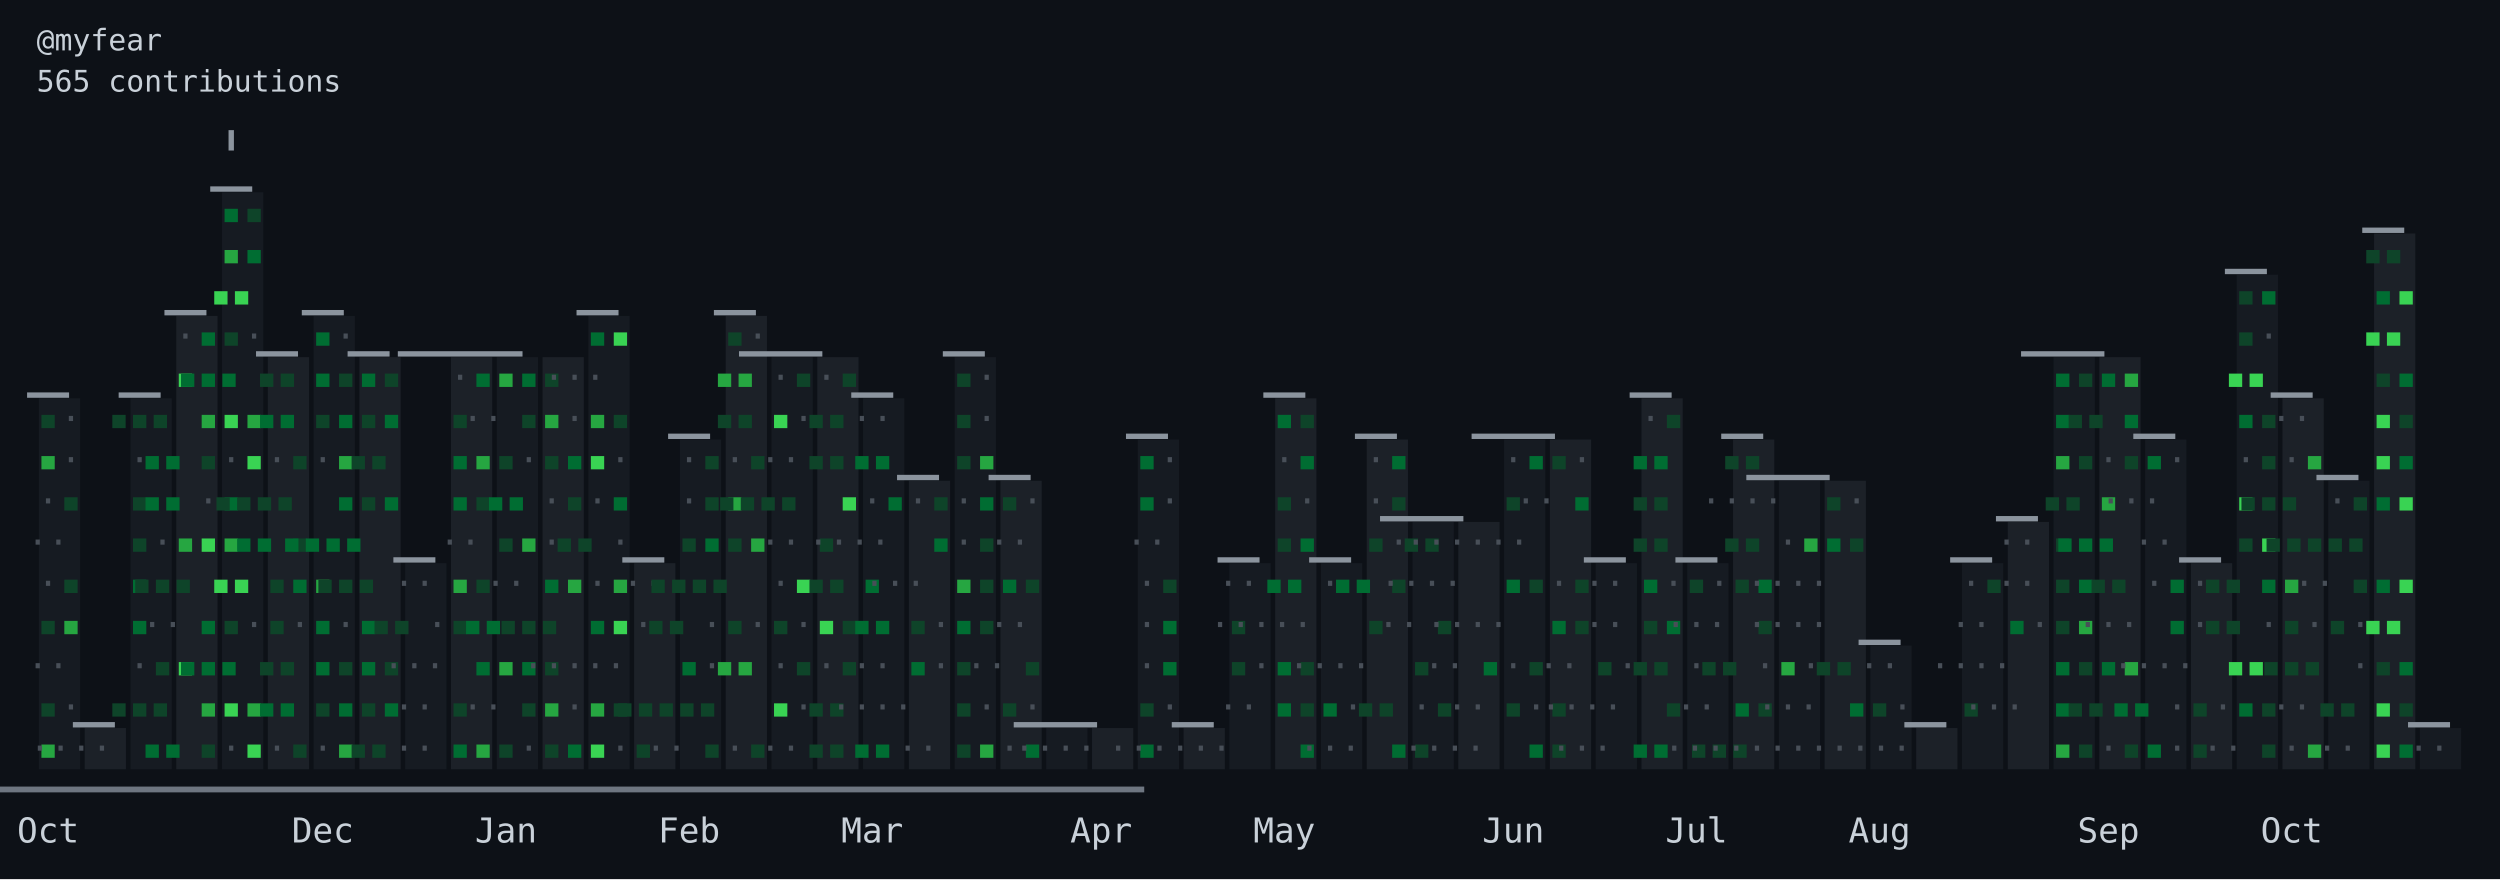
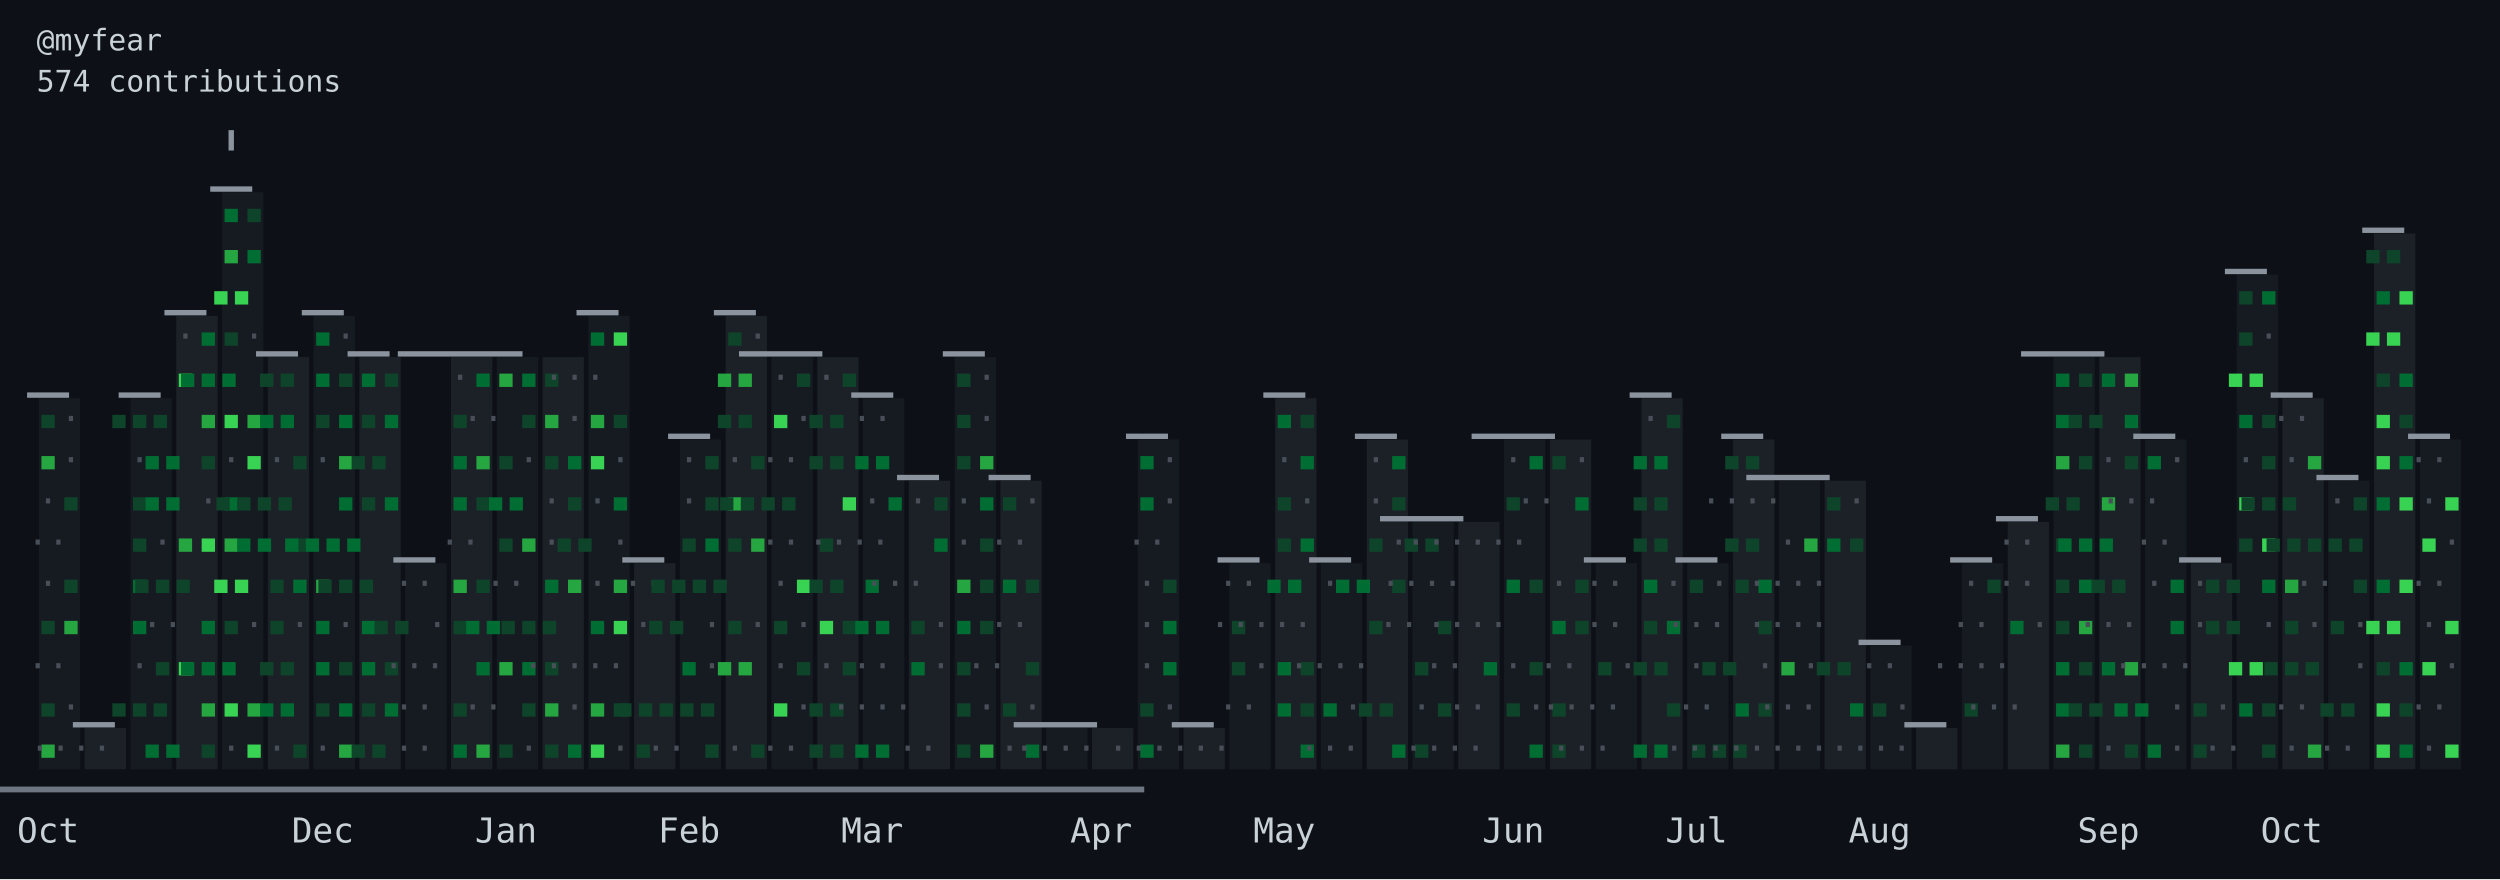
<svg xmlns="http://www.w3.org/2000/svg" width="1092" height="384" viewBox="0 0 1092 384" role="img" aria-labelledby="title desc">
  <rect width="100%" height="100%" fill="#0d1117" />
  <g font-family="ui-monospace, 'SF Mono', Menlo, Consolas, 'DejaVu Sans Mono', monospace" font-size="13" fill="#c9d1d9">
    <text x="16" y="22">@myfear</text>
-     <text x="16" y="40">565 contributions</text>
+     <text x="16" y="40">574 contributions</text>
  </g>
  <rect x="97" y="84" width="18" height="252" fill="#161b22" />
  <rect x="1037" y="102" width="18" height="234" fill="#1c2128" />
  <rect x="977" y="120" width="18" height="216" fill="#161b22" />
  <rect x="77" y="138" width="18" height="198" fill="#1c2128" />
  <rect x="137" y="138" width="18" height="198" fill="#161b22" />
  <rect x="257" y="138" width="18" height="198" fill="#161b22" />
  <rect x="317" y="138" width="18" height="198" fill="#1c2128" />
  <rect x="117" y="156" width="18" height="180" fill="#1c2128" />
  <rect x="157" y="156" width="18" height="180" fill="#1c2128" />
  <rect x="197" y="156" width="18" height="180" fill="#1c2128" />
  <rect x="217" y="156" width="18" height="180" fill="#161b22" />
  <rect x="237" y="156" width="18" height="180" fill="#1c2128" />
  <rect x="337" y="156" width="18" height="180" fill="#161b22" />
  <rect x="357" y="156" width="18" height="180" fill="#1c2128" />
  <rect x="417" y="156" width="18" height="180" fill="#161b22" />
  <rect x="897" y="156" width="18" height="180" fill="#161b22" />
  <rect x="917" y="156" width="18" height="180" fill="#1c2128" />
  <rect x="17" y="174" width="18" height="162" fill="#161b22" />
  <rect x="57" y="174" width="18" height="162" fill="#161b22" />
  <rect x="377" y="174" width="18" height="162" fill="#161b22" />
  <rect x="557" y="174" width="18" height="162" fill="#1c2128" />
  <rect x="717" y="174" width="18" height="162" fill="#1c2128" />
  <rect x="997" y="174" width="18" height="162" fill="#1c2128" />
  <rect x="297" y="192" width="18" height="144" fill="#161b22" />
  <rect x="497" y="192" width="18" height="144" fill="#161b22" />
  <rect x="597" y="192" width="18" height="144" fill="#1c2128" />
  <rect x="657" y="192" width="18" height="144" fill="#161b22" />
  <rect x="677" y="192" width="18" height="144" fill="#1c2128" />
  <rect x="757" y="192" width="18" height="144" fill="#1c2128" />
  <rect x="937" y="192" width="18" height="144" fill="#161b22" />
+   <rect x="1057" y="192" width="18" height="144" fill="#161b22" />
  <rect x="397" y="210" width="18" height="126" fill="#1c2128" />
  <rect x="437" y="210" width="18" height="126" fill="#1c2128" />
  <rect x="777" y="210" width="18" height="126" fill="#161b22" />
  <rect x="797" y="210" width="18" height="126" fill="#1c2128" />
  <rect x="1017" y="210" width="18" height="126" fill="#161b22" />
  <rect x="617" y="228" width="18" height="108" fill="#161b22" />
  <rect x="637" y="228" width="18" height="108" fill="#1c2128" />
  <rect x="877" y="228" width="18" height="108" fill="#1c2128" />
  <rect x="177" y="246" width="18" height="90" fill="#161b22" />
  <rect x="277" y="246" width="18" height="90" fill="#1c2128" />
  <rect x="537" y="246" width="18" height="90" fill="#161b22" />
  <rect x="577" y="246" width="18" height="90" fill="#161b22" />
  <rect x="697" y="246" width="18" height="90" fill="#161b22" />
  <rect x="737" y="246" width="18" height="90" fill="#161b22" />
  <rect x="857" y="246" width="18" height="90" fill="#161b22" />
  <rect x="957" y="246" width="18" height="90" fill="#1c2128" />
  <rect x="817" y="282" width="18" height="54" fill="#161b22" />
  <rect x="37" y="318" width="18" height="18" fill="#1c2128" />
  <rect x="457" y="318" width="18" height="18" fill="#161b22" />
  <rect x="477" y="318" width="18" height="18" fill="#1c2128" />
  <rect x="517" y="318" width="18" height="18" fill="#1c2128" />
  <rect x="837" y="318" width="18" height="18" fill="#1c2128" />
-   <rect x="1057" y="318" width="18" height="18" fill="#161b22" />
  <g font-family="ui-monospace, 'SF Mono', Menlo, Consolas, 'DejaVu Sans Mono', monospace" font-size="15" text-anchor="middle">
    <text x="101" y="62" fill="#8b949e">╻</text>
    <text x="101 111" y="80" fill="#8b949e">▁▁</text>
    <text x="101" y="98" fill="#006d32">▪</text>
    <text x="111" y="98" fill="#0e4429">▪</text>
    <text x="1041 1051" y="98" fill="#8b949e">▁▁</text>
    <text x="101" y="116" fill="#26a641">▪</text>
    <text x="111" y="116" fill="#006d32">▪</text>
    <text x="981 991" y="116" fill="#8b949e">▁▁</text>
    <text x="1041 1051" y="116" fill="#0e4429">▪▪</text>
    <text x="81 91" y="134" fill="#8b949e">▁▁</text>
    <text x="101 111" y="134" fill="#39d353">▪▪</text>
    <text x="141 151" y="134" fill="#8b949e">▁▁</text>
    <text x="261 271" y="134" fill="#8b949e">▁▁</text>
    <text x="321 331" y="134" fill="#8b949e">▁▁</text>
    <text x="981" y="134" fill="#0e4429">▪</text>
    <text x="991" y="134" fill="#006d32">▪</text>
    <text x="1041" y="134" fill="#006d32">▪</text>
    <text x="1051" y="134" fill="#39d353">▪</text>
    <text x="81" y="152" fill="#484f58">·</text>
    <text x="91" y="152" fill="#006d32">▪</text>
    <text x="101" y="152" fill="#0e4429">▪</text>
    <text x="111" y="152" fill="#484f58">·</text>
    <text x="121 131" y="152" fill="#8b949e">▁▁</text>
    <text x="141" y="152" fill="#006d32">▪</text>
    <text x="151" y="152" fill="#484f58">·</text>
    <text x="161 171" y="152" fill="#8b949e">▁▁</text>
    <text x="201 211 221 231 241 251" y="152" fill="#8b949e">▁▁▁▁▁▁</text>
    <text x="261" y="152" fill="#006d32">▪</text>
    <text x="271" y="152" fill="#39d353">▪</text>
    <text x="321" y="152" fill="#0e4429">▪</text>
    <text x="331" y="152" fill="#484f58">·</text>
    <text x="341 351 361 371" y="152" fill="#8b949e">▁▁▁▁</text>
    <text x="421 431" y="152" fill="#8b949e">▁▁</text>
    <text x="901 911 921 931" y="152" fill="#8b949e">▁▁▁▁</text>
    <text x="981" y="152" fill="#0e4429">▪</text>
    <text x="991" y="152" fill="#484f58">·</text>
    <text x="1041 1051" y="152" fill="#39d353">▪▪</text>
    <text x="21 31" y="170" fill="#8b949e">▁▁</text>
    <text x="61 71" y="170" fill="#8b949e">▁▁</text>
    <text x="81" y="170" fill="#39d353">▪</text>
    <text x="91 101 111" y="170" fill="#006d32">▪▪▪</text>
    <text x="121 131" y="170" fill="#0e4429">▪▪</text>
    <text x="141" y="170" fill="#006d32">▪</text>
    <text x="151" y="170" fill="#0e4429">▪</text>
    <text x="161" y="170" fill="#006d32">▪</text>
    <text x="171" y="170" fill="#0e4429">▪</text>
    <text x="201" y="170" fill="#484f58">·</text>
    <text x="211" y="170" fill="#006d32">▪</text>
    <text x="221" y="170" fill="#26a641">▪</text>
    <text x="231" y="170" fill="#006d32">▪</text>
    <text x="241" y="170" fill="#0e4429">▪</text>
    <text x="251 261 271" y="170" fill="#484f58">···</text>
    <text x="321 331" y="170" fill="#26a641">▪▪</text>
    <text x="341" y="170" fill="#484f58">·</text>
    <text x="351" y="170" fill="#0e4429">▪</text>
    <text x="361" y="170" fill="#484f58">·</text>
    <text x="371" y="170" fill="#0e4429">▪</text>
    <text x="381 391" y="170" fill="#8b949e">▁▁</text>
    <text x="421" y="170" fill="#0e4429">▪</text>
    <text x="431" y="170" fill="#484f58">·</text>
    <text x="561 571" y="170" fill="#8b949e">▁▁</text>
    <text x="721 731" y="170" fill="#8b949e">▁▁</text>
    <text x="901" y="170" fill="#006d32">▪</text>
    <text x="911" y="170" fill="#0e4429">▪</text>
    <text x="921" y="170" fill="#006d32">▪</text>
    <text x="931" y="170" fill="#26a641">▪</text>
    <text x="981 991" y="170" fill="#39d353">▪▪</text>
    <text x="1001 1011" y="170" fill="#8b949e">▁▁</text>
    <text x="1041" y="170" fill="#0e4429">▪</text>
    <text x="1051" y="170" fill="#006d32">▪</text>
    <text x="21" y="188" fill="#0e4429">▪</text>
    <text x="31" y="188" fill="#484f58">·</text>
    <text x="61 71 81" y="188" fill="#0e4429">▪▪▪</text>
    <text x="91" y="188" fill="#26a641">▪</text>
    <text x="101" y="188" fill="#39d353">▪</text>
    <text x="111" y="188" fill="#26a641">▪</text>
    <text x="121 131" y="188" fill="#006d32">▪▪</text>
    <text x="141" y="188" fill="#0e4429">▪</text>
    <text x="151" y="188" fill="#006d32">▪</text>
    <text x="161" y="188" fill="#0e4429">▪</text>
    <text x="171" y="188" fill="#006d32">▪</text>
    <text x="201" y="188" fill="#0e4429">▪</text>
    <text x="211 221" y="188" fill="#484f58">··</text>
    <text x="231" y="188" fill="#0e4429">▪</text>
    <text x="241" y="188" fill="#26a641">▪</text>
    <text x="251" y="188" fill="#484f58">·</text>
    <text x="261" y="188" fill="#26a641">▪</text>
    <text x="271" y="188" fill="#0e4429">▪</text>
    <text x="301 311" y="188" fill="#8b949e">▁▁</text>
    <text x="321 331" y="188" fill="#0e4429">▪▪</text>
    <text x="341" y="188" fill="#39d353">▪</text>
    <text x="351" y="188" fill="#484f58">·</text>
    <text x="361 371" y="188" fill="#0e4429">▪▪</text>
    <text x="381 391" y="188" fill="#484f58">··</text>
    <text x="421" y="188" fill="#0e4429">▪</text>
    <text x="431" y="188" fill="#484f58">·</text>
    <text x="501 511" y="188" fill="#8b949e">▁▁</text>
    <text x="561" y="188" fill="#006d32">▪</text>
    <text x="571" y="188" fill="#0e4429">▪</text>
    <text x="601 611" y="188" fill="#8b949e">▁▁</text>
    <text x="661 671 681 691" y="188" fill="#8b949e">▁▁▁▁</text>
    <text x="721" y="188" fill="#484f58">·</text>
    <text x="731" y="188" fill="#0e4429">▪</text>
    <text x="761 771" y="188" fill="#8b949e">▁▁</text>
    <text x="901" y="188" fill="#006d32">▪</text>
    <text x="911 921" y="188" fill="#0e4429">▪▪</text>
    <text x="931" y="188" fill="#006d32">▪</text>
    <text x="941 951" y="188" fill="#8b949e">▁▁</text>
    <text x="981" y="188" fill="#006d32">▪</text>
    <text x="991" y="188" fill="#0e4429">▪</text>
    <text x="1001 1011" y="188" fill="#484f58">··</text>
    <text x="1041" y="188" fill="#39d353">▪</text>
    <text x="1051" y="188" fill="#0e4429">▪</text>
+     <text x="1061 1071" y="188" fill="#8b949e">▁▁</text>
    <text x="21" y="206" fill="#26a641">▪</text>
    <text x="31" y="206" fill="#484f58">·</text>
    <text x="61" y="206" fill="#484f58">·</text>
    <text x="71 81" y="206" fill="#006d32">▪▪</text>
    <text x="91" y="206" fill="#0e4429">▪</text>
    <text x="101" y="206" fill="#484f58">·</text>
    <text x="111" y="206" fill="#39d353">▪</text>
    <text x="121" y="206" fill="#484f58">·</text>
    <text x="131" y="206" fill="#0e4429">▪</text>
    <text x="141" y="206" fill="#484f58">·</text>
    <text x="151" y="206" fill="#26a641">▪</text>
    <text x="161 171" y="206" fill="#0e4429">▪▪</text>
    <text x="201" y="206" fill="#006d32">▪</text>
    <text x="211" y="206" fill="#26a641">▪</text>
    <text x="221" y="206" fill="#0e4429">▪</text>
    <text x="231" y="206" fill="#484f58">·</text>
    <text x="241" y="206" fill="#0e4429">▪</text>
    <text x="251" y="206" fill="#006d32">▪</text>
    <text x="261" y="206" fill="#39d353">▪</text>
    <text x="271" y="206" fill="#484f58">·</text>
    <text x="301" y="206" fill="#484f58">·</text>
    <text x="311" y="206" fill="#0e4429">▪</text>
    <text x="321" y="206" fill="#484f58">·</text>
    <text x="331" y="206" fill="#0e4429">▪</text>
    <text x="341 351" y="206" fill="#484f58">··</text>
    <text x="361 371" y="206" fill="#0e4429">▪▪</text>
    <text x="381 391" y="206" fill="#006d32">▪▪</text>
    <text x="401 411" y="206" fill="#8b949e">▁▁</text>
    <text x="421" y="206" fill="#0e4429">▪</text>
    <text x="431" y="206" fill="#26a641">▪</text>
    <text x="441 451" y="206" fill="#8b949e">▁▁</text>
    <text x="501" y="206" fill="#006d32">▪</text>
    <text x="511" y="206" fill="#484f58">·</text>
    <text x="561" y="206" fill="#484f58">·</text>
    <text x="571" y="206" fill="#006d32">▪</text>
    <text x="601" y="206" fill="#484f58">·</text>
    <text x="611" y="206" fill="#006d32">▪</text>
    <text x="661" y="206" fill="#484f58">·</text>
    <text x="671" y="206" fill="#006d32">▪</text>
    <text x="681" y="206" fill="#0e4429">▪</text>
    <text x="691" y="206" fill="#484f58">·</text>
    <text x="721 731" y="206" fill="#006d32">▪▪</text>
    <text x="761 771" y="206" fill="#0e4429">▪▪</text>
    <text x="781 791 801 811" y="206" fill="#8b949e">▁▁▁▁</text>
    <text x="901" y="206" fill="#26a641">▪</text>
    <text x="911" y="206" fill="#0e4429">▪</text>
    <text x="921" y="206" fill="#484f58">·</text>
    <text x="931" y="206" fill="#0e4429">▪</text>
    <text x="941" y="206" fill="#006d32">▪</text>
    <text x="951" y="206" fill="#484f58">·</text>
    <text x="981" y="206" fill="#484f58">·</text>
    <text x="991" y="206" fill="#0e4429">▪</text>
    <text x="1001" y="206" fill="#484f58">·</text>
    <text x="1011" y="206" fill="#26a641">▪</text>
    <text x="1021 1031" y="206" fill="#8b949e">▁▁</text>
    <text x="1041" y="206" fill="#39d353">▪</text>
    <text x="1051" y="206" fill="#006d32">▪</text>
+     <text x="1061 1071" y="206" fill="#484f58">··</text>
    <text x="21" y="224" fill="#484f58">·</text>
    <text x="31" y="224" fill="#0e4429">▪</text>
    <text x="61" y="224" fill="#0e4429">▪</text>
    <text x="71 81" y="224" fill="#006d32">▪▪</text>
    <text x="91" y="224" fill="#484f58">·</text>
    <text x="101" y="224" fill="#006d32">▪</text>
    <text x="111 121 131 141" y="224" fill="#0e4429">▪▪▪▪</text>
    <text x="151" y="224" fill="#006d32">▪</text>
    <text x="161" y="224" fill="#0e4429">▪</text>
    <text x="171" y="224" fill="#006d32">▪</text>
    <text x="201" y="224" fill="#006d32">▪</text>
    <text x="211" y="224" fill="#0e4429">▪</text>
    <text x="221 231" y="224" fill="#006d32">▪▪</text>
    <text x="241" y="224" fill="#484f58">·</text>
    <text x="251" y="224" fill="#0e4429">▪</text>
    <text x="261" y="224" fill="#484f58">·</text>
    <text x="271" y="224" fill="#006d32">▪</text>
    <text x="301" y="224" fill="#484f58">·</text>
    <text x="311" y="224" fill="#0e4429">▪</text>
    <text x="321" y="224" fill="#26a641">▪</text>
    <text x="331 341 351 361" y="224" fill="#0e4429">▪▪▪▪</text>
    <text x="371" y="224" fill="#39d353">▪</text>
    <text x="381" y="224" fill="#484f58">·</text>
    <text x="391" y="224" fill="#006d32">▪</text>
    <text x="401" y="224" fill="#484f58">·</text>
    <text x="411" y="224" fill="#0e4429">▪</text>
    <text x="421" y="224" fill="#484f58">·</text>
    <text x="431" y="224" fill="#006d32">▪</text>
    <text x="441" y="224" fill="#0e4429">▪</text>
    <text x="451" y="224" fill="#484f58">·</text>
    <text x="501" y="224" fill="#006d32">▪</text>
    <text x="511" y="224" fill="#484f58">·</text>
    <text x="561" y="224" fill="#0e4429">▪</text>
    <text x="571" y="224" fill="#484f58">·</text>
    <text x="601" y="224" fill="#484f58">·</text>
    <text x="611" y="224" fill="#0e4429">▪</text>
    <text x="621 631 641 651" y="224" fill="#8b949e">▁▁▁▁</text>
    <text x="661" y="224" fill="#0e4429">▪</text>
    <text x="671 681" y="224" fill="#484f58">··</text>
    <text x="691" y="224" fill="#006d32">▪</text>
    <text x="721 731" y="224" fill="#0e4429">▪▪</text>
    <text x="761 771 781 791" y="224" fill="#484f58">····</text>
    <text x="801" y="224" fill="#0e4429">▪</text>
    <text x="811" y="224" fill="#484f58">·</text>
    <text x="881 891" y="224" fill="#8b949e">▁▁</text>
    <text x="901 911" y="224" fill="#0e4429">▪▪</text>
    <text x="921" y="224" fill="#26a641">▪</text>
    <text x="931 941 951" y="224" fill="#484f58">···</text>
    <text x="981" y="224" fill="#39d353">▪</text>
    <text x="991 1001 1011" y="224" fill="#0e4429">▪▪▪</text>
    <text x="1021" y="224" fill="#484f58">·</text>
    <text x="1031" y="224" fill="#0e4429">▪</text>
    <text x="1041" y="224" fill="#006d32">▪</text>
    <text x="1051" y="224" fill="#39d353">▪</text>
+     <text x="1061" y="224" fill="#484f58">·</text>
+     <text x="1071" y="224" fill="#39d353">▪</text>
    <text x="21 31" y="242" fill="#484f58">··</text>
    <text x="61" y="242" fill="#0e4429">▪</text>
    <text x="71" y="242" fill="#484f58">·</text>
    <text x="81" y="242" fill="#26a641">▪</text>
    <text x="91" y="242" fill="#39d353">▪</text>
    <text x="101" y="242" fill="#26a641">▪</text>
    <text x="111 121" y="242" fill="#006d32">▪▪</text>
    <text x="131" y="242" fill="#0e4429">▪</text>
    <text x="141 151 161 171" y="242" fill="#006d32">▪▪▪▪</text>
    <text x="181 191" y="242" fill="#8b949e">▁▁</text>
    <text x="201 211" y="242" fill="#484f58">··</text>
    <text x="221" y="242" fill="#0e4429">▪</text>
    <text x="231" y="242" fill="#26a641">▪</text>
    <text x="241" y="242" fill="#484f58">·</text>
    <text x="251 261" y="242" fill="#0e4429">▪▪</text>
    <text x="271" y="242" fill="#484f58">·</text>
    <text x="281 291" y="242" fill="#8b949e">▁▁</text>
    <text x="301" y="242" fill="#0e4429">▪</text>
    <text x="311" y="242" fill="#006d32">▪</text>
    <text x="321" y="242" fill="#0e4429">▪</text>
    <text x="331" y="242" fill="#26a641">▪</text>
    <text x="341 351" y="242" fill="#484f58">··</text>
    <text x="361" y="242" fill="#0e4429">▪</text>
    <text x="371 381 391 401" y="242" fill="#484f58">····</text>
    <text x="411" y="242" fill="#006d32">▪</text>
    <text x="421" y="242" fill="#484f58">·</text>
    <text x="431" y="242" fill="#0e4429">▪</text>
    <text x="441 451" y="242" fill="#484f58">··</text>
    <text x="501 511" y="242" fill="#484f58">··</text>
    <text x="541 551" y="242" fill="#8b949e">▁▁</text>
    <text x="561" y="242" fill="#0e4429">▪</text>
    <text x="571" y="242" fill="#006d32">▪</text>
    <text x="581 591" y="242" fill="#8b949e">▁▁</text>
    <text x="601" y="242" fill="#0e4429">▪</text>
    <text x="611" y="242" fill="#484f58">·</text>
    <text x="621 631" y="242" fill="#0e4429">▪▪</text>
    <text x="641 651 661 671 681 691" y="242" fill="#484f58">······</text>
    <text x="701 711" y="242" fill="#8b949e">▁▁</text>
    <text x="721 731" y="242" fill="#0e4429">▪▪</text>
    <text x="741 751" y="242" fill="#8b949e">▁▁</text>
    <text x="761 771" y="242" fill="#0e4429">▪▪</text>
    <text x="781" y="242" fill="#484f58">·</text>
    <text x="791" y="242" fill="#26a641">▪</text>
    <text x="801" y="242" fill="#006d32">▪</text>
    <text x="811" y="242" fill="#0e4429">▪</text>
    <text x="861 871" y="242" fill="#8b949e">▁▁</text>
    <text x="881 891" y="242" fill="#484f58">··</text>
    <text x="901" y="242" fill="#0e4429">▪</text>
    <text x="911 921 931" y="242" fill="#006d32">▪▪▪</text>
    <text x="941 951" y="242" fill="#484f58">··</text>
    <text x="961 971" y="242" fill="#8b949e">▁▁</text>
    <text x="981" y="242" fill="#0e4429">▪</text>
    <text x="991" y="242" fill="#39d353">▪</text>
    <text x="1001" y="242" fill="#484f58">·</text>
    <text x="1011 1021 1031 1041 1051" y="242" fill="#0e4429">▪▪▪▪▪</text>
+     <text x="1061" y="242" fill="#39d353">▪</text>
+     <text x="1071" y="242" fill="#484f58">·</text>
    <text x="21" y="260" fill="#484f58">·</text>
    <text x="31" y="260" fill="#0e4429">▪</text>
    <text x="61" y="260" fill="#006d32">▪</text>
    <text x="71 81 91" y="260" fill="#0e4429">▪▪▪</text>
    <text x="101 111" y="260" fill="#39d353">▪▪</text>
    <text x="121" y="260" fill="#0e4429">▪</text>
    <text x="131" y="260" fill="#006d32">▪</text>
    <text x="141" y="260" fill="#26a641">▪</text>
    <text x="151 161 171" y="260" fill="#0e4429">▪▪▪</text>
    <text x="181 191" y="260" fill="#484f58">··</text>
    <text x="201" y="260" fill="#26a641">▪</text>
    <text x="211" y="260" fill="#0e4429">▪</text>
    <text x="221 231" y="260" fill="#484f58">··</text>
    <text x="241" y="260" fill="#006d32">▪</text>
    <text x="251" y="260" fill="#26a641">▪</text>
    <text x="261" y="260" fill="#484f58">·</text>
    <text x="271" y="260" fill="#26a641">▪</text>
    <text x="281 291" y="260" fill="#484f58">··</text>
    <text x="301 311 321 331" y="260" fill="#0e4429">▪▪▪▪</text>
    <text x="341" y="260" fill="#484f58">·</text>
    <text x="351" y="260" fill="#39d353">▪</text>
    <text x="361 371" y="260" fill="#0e4429">▪▪</text>
    <text x="381" y="260" fill="#006d32">▪</text>
    <text x="391 401 411" y="260" fill="#484f58">···</text>
    <text x="421" y="260" fill="#26a641">▪</text>
    <text x="431" y="260" fill="#0e4429">▪</text>
    <text x="441" y="260" fill="#006d32">▪</text>
    <text x="451" y="260" fill="#0e4429">▪</text>
    <text x="501" y="260" fill="#484f58">·</text>
    <text x="511" y="260" fill="#0e4429">▪</text>
    <text x="541 551" y="260" fill="#484f58">··</text>
    <text x="561 571" y="260" fill="#006d32">▪▪</text>
    <text x="581" y="260" fill="#484f58">·</text>
    <text x="591 601" y="260" fill="#006d32">▪▪</text>
    <text x="611" y="260" fill="#0e4429">▪</text>
    <text x="621 631 641 651" y="260" fill="#484f58">····</text>
    <text x="661" y="260" fill="#006d32">▪</text>
    <text x="671" y="260" fill="#0e4429">▪</text>
    <text x="681" y="260" fill="#484f58">·</text>
    <text x="691" y="260" fill="#0e4429">▪</text>
    <text x="701 711" y="260" fill="#484f58">··</text>
    <text x="721" y="260" fill="#006d32">▪</text>
    <text x="731" y="260" fill="#484f58">·</text>
    <text x="741" y="260" fill="#0e4429">▪</text>
    <text x="751" y="260" fill="#484f58">·</text>
    <text x="761" y="260" fill="#0e4429">▪</text>
    <text x="771" y="260" fill="#006d32">▪</text>
    <text x="781 791 801 811" y="260" fill="#484f58">····</text>
    <text x="861" y="260" fill="#484f58">·</text>
    <text x="871" y="260" fill="#0e4429">▪</text>
    <text x="881 891" y="260" fill="#484f58">··</text>
    <text x="901" y="260" fill="#0e4429">▪</text>
    <text x="911" y="260" fill="#006d32">▪</text>
    <text x="921 931" y="260" fill="#0e4429">▪▪</text>
    <text x="941" y="260" fill="#484f58">·</text>
    <text x="951" y="260" fill="#006d32">▪</text>
    <text x="961" y="260" fill="#484f58">·</text>
    <text x="971 981" y="260" fill="#0e4429">▪▪</text>
    <text x="991" y="260" fill="#006d32">▪</text>
    <text x="1001" y="260" fill="#26a641">▪</text>
    <text x="1011 1021" y="260" fill="#484f58">··</text>
    <text x="1031" y="260" fill="#0e4429">▪</text>
    <text x="1041" y="260" fill="#006d32">▪</text>
    <text x="1051" y="260" fill="#39d353">▪</text>
+     <text x="1061 1071" y="260" fill="#484f58">··</text>
    <text x="21" y="278" fill="#0e4429">▪</text>
    <text x="31" y="278" fill="#26a641">▪</text>
    <text x="61" y="278" fill="#006d32">▪</text>
    <text x="71 81" y="278" fill="#484f58">··</text>
    <text x="91" y="278" fill="#006d32">▪</text>
    <text x="101" y="278" fill="#0e4429">▪</text>
    <text x="111" y="278" fill="#484f58">·</text>
    <text x="121" y="278" fill="#0e4429">▪</text>
    <text x="131" y="278" fill="#484f58">·</text>
    <text x="141" y="278" fill="#006d32">▪</text>
    <text x="151" y="278" fill="#484f58">·</text>
    <text x="161" y="278" fill="#006d32">▪</text>
    <text x="171 181" y="278" fill="#0e4429">▪▪</text>
    <text x="191" y="278" fill="#484f58">·</text>
    <text x="201" y="278" fill="#0e4429">▪</text>
    <text x="211 221" y="278" fill="#006d32">▪▪</text>
    <text x="231 241 251" y="278" fill="#0e4429">▪▪▪</text>
    <text x="261" y="278" fill="#006d32">▪</text>
    <text x="271" y="278" fill="#39d353">▪</text>
    <text x="281" y="278" fill="#484f58">·</text>
    <text x="291 301" y="278" fill="#0e4429">▪▪</text>
    <text x="311" y="278" fill="#484f58">·</text>
    <text x="321" y="278" fill="#0e4429">▪</text>
    <text x="331" y="278" fill="#484f58">·</text>
    <text x="341" y="278" fill="#0e4429">▪</text>
    <text x="351" y="278" fill="#484f58">·</text>
    <text x="361" y="278" fill="#39d353">▪</text>
    <text x="371" y="278" fill="#0e4429">▪</text>
    <text x="381 391" y="278" fill="#006d32">▪▪</text>
    <text x="401" y="278" fill="#0e4429">▪</text>
    <text x="411" y="278" fill="#484f58">·</text>
    <text x="421" y="278" fill="#006d32">▪</text>
    <text x="431" y="278" fill="#0e4429">▪</text>
    <text x="441 451" y="278" fill="#484f58">··</text>
    <text x="501" y="278" fill="#484f58">·</text>
    <text x="511" y="278" fill="#006d32">▪</text>
    <text x="541" y="278" fill="#0e4429">▪</text>
    <text x="551 561 571 581 591" y="278" fill="#484f58">·····</text>
    <text x="601" y="278" fill="#0e4429">▪</text>
    <text x="611 621" y="278" fill="#484f58">··</text>
    <text x="631" y="278" fill="#0e4429">▪</text>
    <text x="641 651 661 671" y="278" fill="#484f58">····</text>
    <text x="681" y="278" fill="#006d32">▪</text>
    <text x="691" y="278" fill="#0e4429">▪</text>
    <text x="701 711" y="278" fill="#484f58">··</text>
    <text x="721" y="278" fill="#0e4429">▪</text>
    <text x="731" y="278" fill="#006d32">▪</text>
    <text x="741 751 761" y="278" fill="#484f58">···</text>
    <text x="771" y="278" fill="#0e4429">▪</text>
    <text x="781 791 801 811" y="278" fill="#484f58">····</text>
    <text x="821 831" y="278" fill="#8b949e">▁▁</text>
    <text x="861 871" y="278" fill="#484f58">··</text>
    <text x="881" y="278" fill="#006d32">▪</text>
    <text x="891" y="278" fill="#484f58">·</text>
    <text x="901" y="278" fill="#0e4429">▪</text>
    <text x="911" y="278" fill="#26a641">▪</text>
    <text x="921 931 941" y="278" fill="#484f58">···</text>
    <text x="951" y="278" fill="#006d32">▪</text>
    <text x="961" y="278" fill="#484f58">·</text>
    <text x="971 981" y="278" fill="#0e4429">▪▪</text>
    <text x="991" y="278" fill="#484f58">·</text>
    <text x="1001" y="278" fill="#0e4429">▪</text>
    <text x="1011" y="278" fill="#484f58">·</text>
    <text x="1021" y="278" fill="#0e4429">▪</text>
    <text x="1031" y="278" fill="#484f58">·</text>
    <text x="1041 1051" y="278" fill="#39d353">▪▪</text>
+     <text x="1061" y="278" fill="#484f58">·</text>
+     <text x="1071" y="278" fill="#39d353">▪</text>
    <text x="21 31" y="296" fill="#484f58">··</text>
    <text x="61" y="296" fill="#484f58">·</text>
    <text x="71" y="296" fill="#0e4429">▪</text>
    <text x="81" y="296" fill="#39d353">▪</text>
    <text x="91 101 111" y="296" fill="#006d32">▪▪▪</text>
    <text x="121 131" y="296" fill="#0e4429">▪▪</text>
    <text x="141" y="296" fill="#006d32">▪</text>
    <text x="151" y="296" fill="#0e4429">▪</text>
    <text x="161" y="296" fill="#006d32">▪</text>
    <text x="171" y="296" fill="#0e4429">▪</text>
    <text x="181 191 201" y="296" fill="#484f58">···</text>
    <text x="211" y="296" fill="#006d32">▪</text>
    <text x="221" y="296" fill="#26a641">▪</text>
    <text x="231" y="296" fill="#006d32">▪</text>
    <text x="241" y="296" fill="#0e4429">▪</text>
    <text x="251 261 271 281 291" y="296" fill="#484f58">·····</text>
    <text x="301" y="296" fill="#006d32">▪</text>
    <text x="311" y="296" fill="#484f58">·</text>
    <text x="321 331" y="296" fill="#26a641">▪▪</text>
    <text x="341" y="296" fill="#484f58">·</text>
    <text x="351" y="296" fill="#0e4429">▪</text>
    <text x="361" y="296" fill="#484f58">·</text>
    <text x="371" y="296" fill="#0e4429">▪</text>
    <text x="381 391" y="296" fill="#484f58">··</text>
    <text x="401" y="296" fill="#006d32">▪</text>
    <text x="411" y="296" fill="#484f58">·</text>
    <text x="421" y="296" fill="#0e4429">▪</text>
    <text x="431 441" y="296" fill="#484f58">··</text>
    <text x="451" y="296" fill="#0e4429">▪</text>
    <text x="501" y="296" fill="#484f58">·</text>
    <text x="511" y="296" fill="#006d32">▪</text>
    <text x="541" y="296" fill="#0e4429">▪</text>
    <text x="551" y="296" fill="#484f58">·</text>
    <text x="561" y="296" fill="#006d32">▪</text>
    <text x="571" y="296" fill="#0e4429">▪</text>
    <text x="581 591 601 611" y="296" fill="#484f58">····</text>
    <text x="621" y="296" fill="#0e4429">▪</text>
    <text x="631 641" y="296" fill="#484f58">··</text>
    <text x="651" y="296" fill="#006d32">▪</text>
    <text x="661" y="296" fill="#484f58">·</text>
    <text x="671" y="296" fill="#0e4429">▪</text>
    <text x="681 691" y="296" fill="#484f58">··</text>
    <text x="701" y="296" fill="#0e4429">▪</text>
    <text x="711" y="296" fill="#484f58">·</text>
    <text x="721 731" y="296" fill="#0e4429">▪▪</text>
    <text x="741" y="296" fill="#484f58">·</text>
    <text x="751 761" y="296" fill="#0e4429">▪▪</text>
    <text x="771" y="296" fill="#484f58">·</text>
    <text x="781" y="296" fill="#26a641">▪</text>
    <text x="791" y="296" fill="#484f58">·</text>
    <text x="801 811" y="296" fill="#0e4429">▪▪</text>
    <text x="821 831" y="296" fill="#484f58">··</text>
    <text x="861 871 881 891" y="296" fill="#484f58">····</text>
    <text x="901" y="296" fill="#006d32">▪</text>
    <text x="911" y="296" fill="#0e4429">▪</text>
    <text x="921" y="296" fill="#006d32">▪</text>
    <text x="931" y="296" fill="#26a641">▪</text>
    <text x="941 951 961 971" y="296" fill="#484f58">····</text>
    <text x="981 991" y="296" fill="#39d353">▪▪</text>
    <text x="1001 1011 1021" y="296" fill="#0e4429">▪▪▪</text>
    <text x="1031" y="296" fill="#484f58">·</text>
    <text x="1041" y="296" fill="#0e4429">▪</text>
    <text x="1051" y="296" fill="#006d32">▪</text>
+     <text x="1061" y="296" fill="#39d353">▪</text>
+     <text x="1071" y="296" fill="#484f58">·</text>
    <text x="21" y="314" fill="#0e4429">▪</text>
    <text x="31" y="314" fill="#484f58">·</text>
    <text x="41 51" y="314" fill="#8b949e">▁▁</text>
    <text x="61 71 81" y="314" fill="#0e4429">▪▪▪</text>
    <text x="91" y="314" fill="#26a641">▪</text>
    <text x="101" y="314" fill="#39d353">▪</text>
    <text x="111" y="314" fill="#26a641">▪</text>
    <text x="121 131" y="314" fill="#006d32">▪▪</text>
    <text x="141" y="314" fill="#0e4429">▪</text>
    <text x="151" y="314" fill="#006d32">▪</text>
    <text x="161" y="314" fill="#0e4429">▪</text>
    <text x="171" y="314" fill="#006d32">▪</text>
    <text x="181 191" y="314" fill="#484f58">··</text>
    <text x="201" y="314" fill="#0e4429">▪</text>
    <text x="211 221" y="314" fill="#484f58">··</text>
    <text x="231" y="314" fill="#0e4429">▪</text>
    <text x="241" y="314" fill="#26a641">▪</text>
    <text x="251" y="314" fill="#484f58">·</text>
    <text x="261" y="314" fill="#26a641">▪</text>
    <text x="271" y="314" fill="#0e4429">▪</text>
    <text x="281" y="314" fill="#484f58">·</text>
    <text x="291 301 311 321 331" y="314" fill="#0e4429">▪▪▪▪▪</text>
    <text x="341" y="314" fill="#39d353">▪</text>
    <text x="351" y="314" fill="#484f58">·</text>
    <text x="361 371" y="314" fill="#0e4429">▪▪</text>
    <text x="381 391 401 411" y="314" fill="#484f58">····</text>
    <text x="421" y="314" fill="#0e4429">▪</text>
    <text x="431" y="314" fill="#484f58">·</text>
    <text x="441" y="314" fill="#0e4429">▪</text>
    <text x="451" y="314" fill="#484f58">·</text>
    <text x="461 471 481 491" y="314" fill="#8b949e">▁▁▁▁</text>
    <text x="501" y="314" fill="#0e4429">▪</text>
    <text x="511" y="314" fill="#484f58">·</text>
    <text x="521 531" y="314" fill="#8b949e">▁▁</text>
    <text x="541 551" y="314" fill="#484f58">··</text>
    <text x="561" y="314" fill="#006d32">▪</text>
    <text x="571" y="314" fill="#0e4429">▪</text>
    <text x="581" y="314" fill="#006d32">▪</text>
    <text x="591" y="314" fill="#484f58">·</text>
    <text x="601 611" y="314" fill="#0e4429">▪▪</text>
    <text x="621" y="314" fill="#484f58">·</text>
    <text x="631" y="314" fill="#0e4429">▪</text>
    <text x="641 651" y="314" fill="#484f58">··</text>
    <text x="661" y="314" fill="#0e4429">▪</text>
    <text x="671" y="314" fill="#484f58">·</text>
    <text x="681" y="314" fill="#0e4429">▪</text>
    <text x="691 701 711 721" y="314" fill="#484f58">····</text>
    <text x="731" y="314" fill="#0e4429">▪</text>
    <text x="741 751" y="314" fill="#484f58">··</text>
    <text x="761" y="314" fill="#006d32">▪</text>
    <text x="771" y="314" fill="#0e4429">▪</text>
    <text x="781 791 801" y="314" fill="#484f58">···</text>
    <text x="811" y="314" fill="#006d32">▪</text>
    <text x="821" y="314" fill="#0e4429">▪</text>
    <text x="831" y="314" fill="#484f58">·</text>
    <text x="841 851" y="314" fill="#8b949e">▁▁</text>
    <text x="861" y="314" fill="#0e4429">▪</text>
    <text x="871 881 891" y="314" fill="#484f58">···</text>
    <text x="901" y="314" fill="#006d32">▪</text>
    <text x="911 921" y="314" fill="#0e4429">▪▪</text>
    <text x="931 941" y="314" fill="#006d32">▪▪</text>
    <text x="951" y="314" fill="#484f58">·</text>
    <text x="961" y="314" fill="#0e4429">▪</text>
    <text x="971" y="314" fill="#484f58">·</text>
    <text x="981" y="314" fill="#006d32">▪</text>
    <text x="991" y="314" fill="#0e4429">▪</text>
    <text x="1001 1011" y="314" fill="#484f58">··</text>
    <text x="1021 1031" y="314" fill="#0e4429">▪▪</text>
    <text x="1041" y="314" fill="#39d353">▪</text>
    <text x="1051" y="314" fill="#0e4429">▪</text>
-     <text x="1061 1071" y="314" fill="#8b949e">▁▁</text>
+     <text x="1061 1071" y="314" fill="#484f58">··</text>
    <text x="21" y="332" fill="#26a641">▪</text>
    <text x="31 41 51 61" y="332" fill="#484f58">····</text>
    <text x="71 81" y="332" fill="#006d32">▪▪</text>
    <text x="91" y="332" fill="#0e4429">▪</text>
    <text x="101" y="332" fill="#484f58">·</text>
    <text x="111" y="332" fill="#39d353">▪</text>
    <text x="121" y="332" fill="#484f58">·</text>
    <text x="131" y="332" fill="#0e4429">▪</text>
    <text x="141" y="332" fill="#484f58">·</text>
    <text x="151" y="332" fill="#26a641">▪</text>
    <text x="161 171" y="332" fill="#0e4429">▪▪</text>
    <text x="181 191" y="332" fill="#484f58">··</text>
    <text x="201" y="332" fill="#006d32">▪</text>
    <text x="211" y="332" fill="#26a641">▪</text>
    <text x="221" y="332" fill="#0e4429">▪</text>
    <text x="231" y="332" fill="#484f58">·</text>
    <text x="241" y="332" fill="#0e4429">▪</text>
    <text x="251" y="332" fill="#006d32">▪</text>
    <text x="261" y="332" fill="#39d353">▪</text>
    <text x="271" y="332" fill="#484f58">·</text>
    <text x="281" y="332" fill="#0e4429">▪</text>
    <text x="291 301" y="332" fill="#484f58">··</text>
    <text x="311" y="332" fill="#0e4429">▪</text>
    <text x="321" y="332" fill="#484f58">·</text>
    <text x="331" y="332" fill="#0e4429">▪</text>
    <text x="341 351" y="332" fill="#484f58">··</text>
    <text x="361 371" y="332" fill="#0e4429">▪▪</text>
    <text x="381 391" y="332" fill="#006d32">▪▪</text>
    <text x="401 411" y="332" fill="#484f58">··</text>
    <text x="421" y="332" fill="#0e4429">▪</text>
    <text x="431" y="332" fill="#26a641">▪</text>
    <text x="441" y="332" fill="#484f58">·</text>
    <text x="451" y="332" fill="#006d32">▪</text>
    <text x="461 471 481 491" y="332" fill="#484f58">····</text>
    <text x="501" y="332" fill="#006d32">▪</text>
    <text x="511 521 531 541 551 561" y="332" fill="#484f58">······</text>
    <text x="571" y="332" fill="#006d32">▪</text>
    <text x="581 591 601" y="332" fill="#484f58">···</text>
    <text x="611" y="332" fill="#006d32">▪</text>
    <text x="621" y="332" fill="#0e4429">▪</text>
    <text x="631 641 651 661" y="332" fill="#484f58">····</text>
    <text x="671" y="332" fill="#006d32">▪</text>
    <text x="681" y="332" fill="#0e4429">▪</text>
    <text x="691 701 711" y="332" fill="#484f58">···</text>
    <text x="721 731" y="332" fill="#006d32">▪▪</text>
    <text x="741" y="332" fill="#484f58">·</text>
    <text x="751 761 771" y="332" fill="#0e4429">▪▪▪</text>
    <text x="781 791 801 811 821 831 841 851 861 871 881 891" y="332" fill="#484f58">············</text>
    <text x="901" y="332" fill="#26a641">▪</text>
    <text x="911" y="332" fill="#0e4429">▪</text>
    <text x="921" y="332" fill="#484f58">·</text>
    <text x="931" y="332" fill="#0e4429">▪</text>
    <text x="941" y="332" fill="#006d32">▪</text>
    <text x="951" y="332" fill="#484f58">·</text>
    <text x="961" y="332" fill="#0e4429">▪</text>
    <text x="971 981" y="332" fill="#484f58">··</text>
    <text x="991" y="332" fill="#0e4429">▪</text>
    <text x="1001" y="332" fill="#484f58">·</text>
    <text x="1011" y="332" fill="#26a641">▪</text>
    <text x="1021 1031" y="332" fill="#484f58">··</text>
    <text x="1041" y="332" fill="#39d353">▪</text>
    <text x="1051" y="332" fill="#006d32">▪</text>
-     <text x="1061 1071" y="332" fill="#484f58">··</text>
+     <text x="1061" y="332" fill="#484f58">·</text>
+     <text x="1071" y="332" fill="#39d353">▪</text>
    <text x="21 31 41 51 61 71 81 91 101 111 121 131 141 151 161 171 181 191 201 211 221 231 241 251 261 271 281 291 301 311 321 331 341 351 361 371 381 391 401 411 421 431 441 451 461 471 481 491 501 511 521 531 541 551 561 571 581 591 601 611 621 631 641 651 661 671 681 691 701 711 721 731 741 751 761 771 781 791 801 811 821 831 841 851 861 871 881 891 901 911 921 931 941 951 961 971 981 991 1001 1011 1021 1031 1041 1051 1061 1071" y="350" fill="#6e7681">━━━━━━━━━━━━━━━━━━━━━━━━━━━━━━━━━━━━━━━━━━━━━━━━━━━━━━━━━━━━━━━━━━━━━━━━━━━━━━━━━━━━━━━━━━━━━━━━━━━━━━━━━━</text>
    <text x="21 31 41" y="368" fill="#c9d1d9">Oct</text>
    <text x="141 151 161" y="368" fill="#c9d1d9">Dec</text>
    <text x="221 231 241" y="368" fill="#c9d1d9">Jan</text>
    <text x="301 311 321" y="368" fill="#c9d1d9">Feb</text>
    <text x="381 391 401" y="368" fill="#c9d1d9">Mar</text>
    <text x="481 491 501" y="368" fill="#c9d1d9">Apr</text>
    <text x="561 571 581" y="368" fill="#c9d1d9">May</text>
    <text x="661 671 681" y="368" fill="#c9d1d9">Jun</text>
    <text x="741 751 761" y="368" fill="#c9d1d9">Jul</text>
    <text x="821 831 841" y="368" fill="#c9d1d9">Aug</text>
    <text x="921 931 941" y="368" fill="#c9d1d9">Sep</text>
    <text x="1001 1011 1021" y="368" fill="#c9d1d9">Oct</text>
  </g>
</svg>
